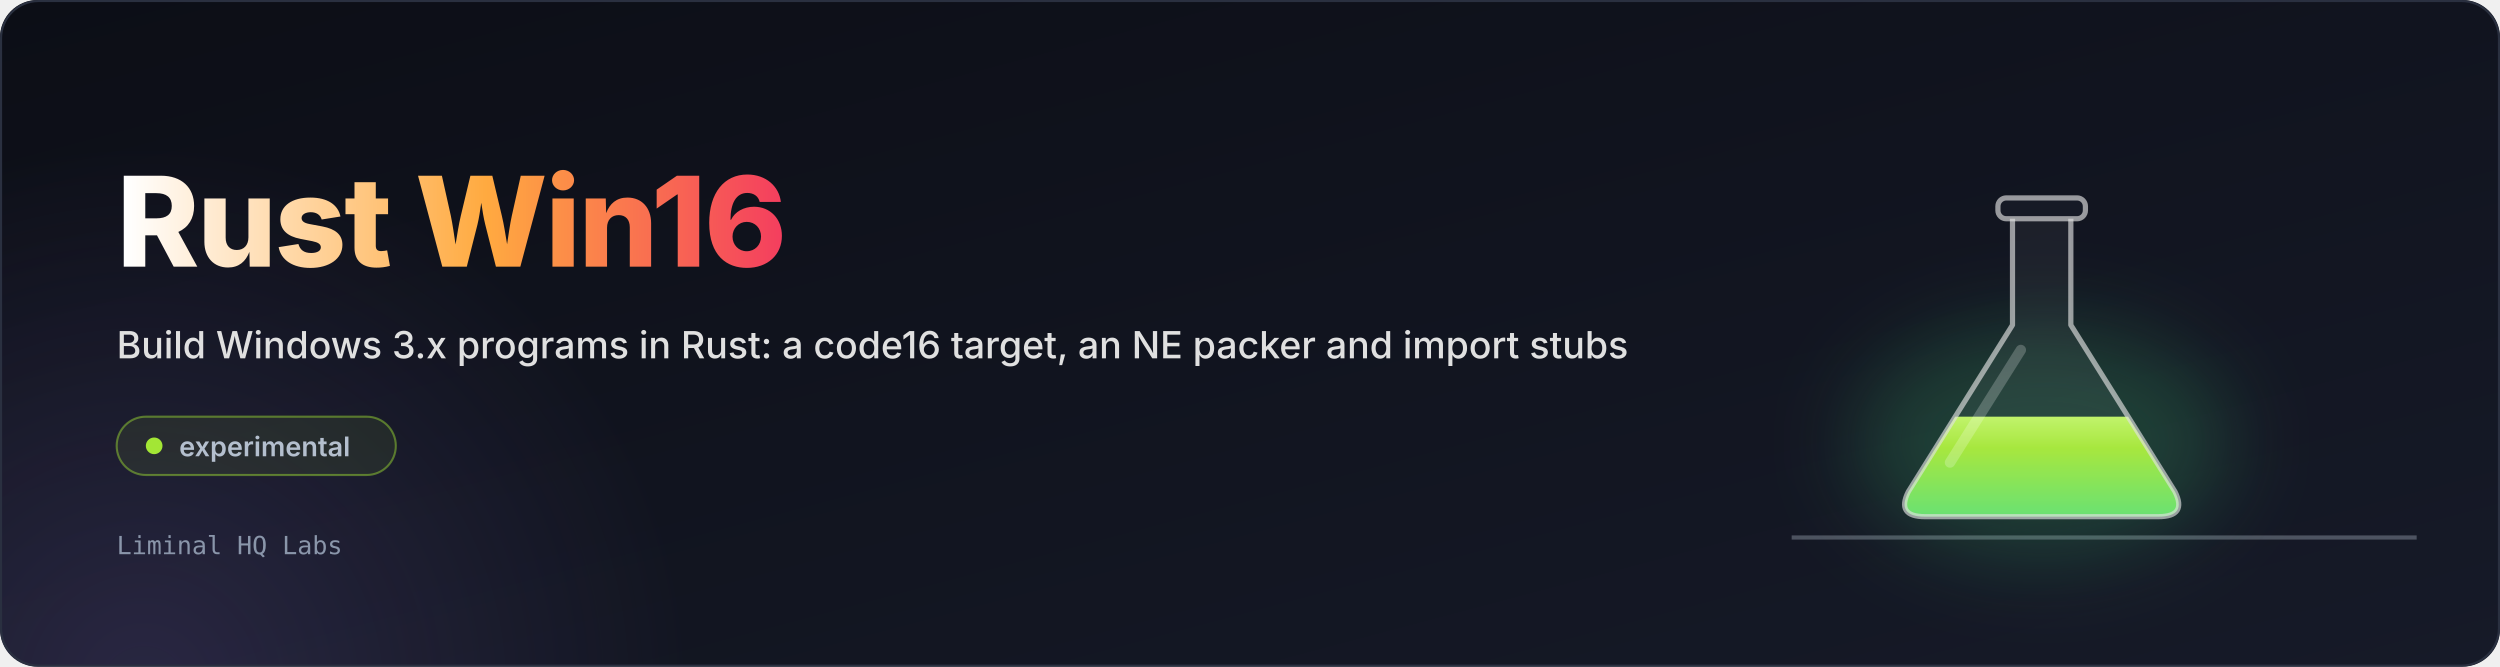
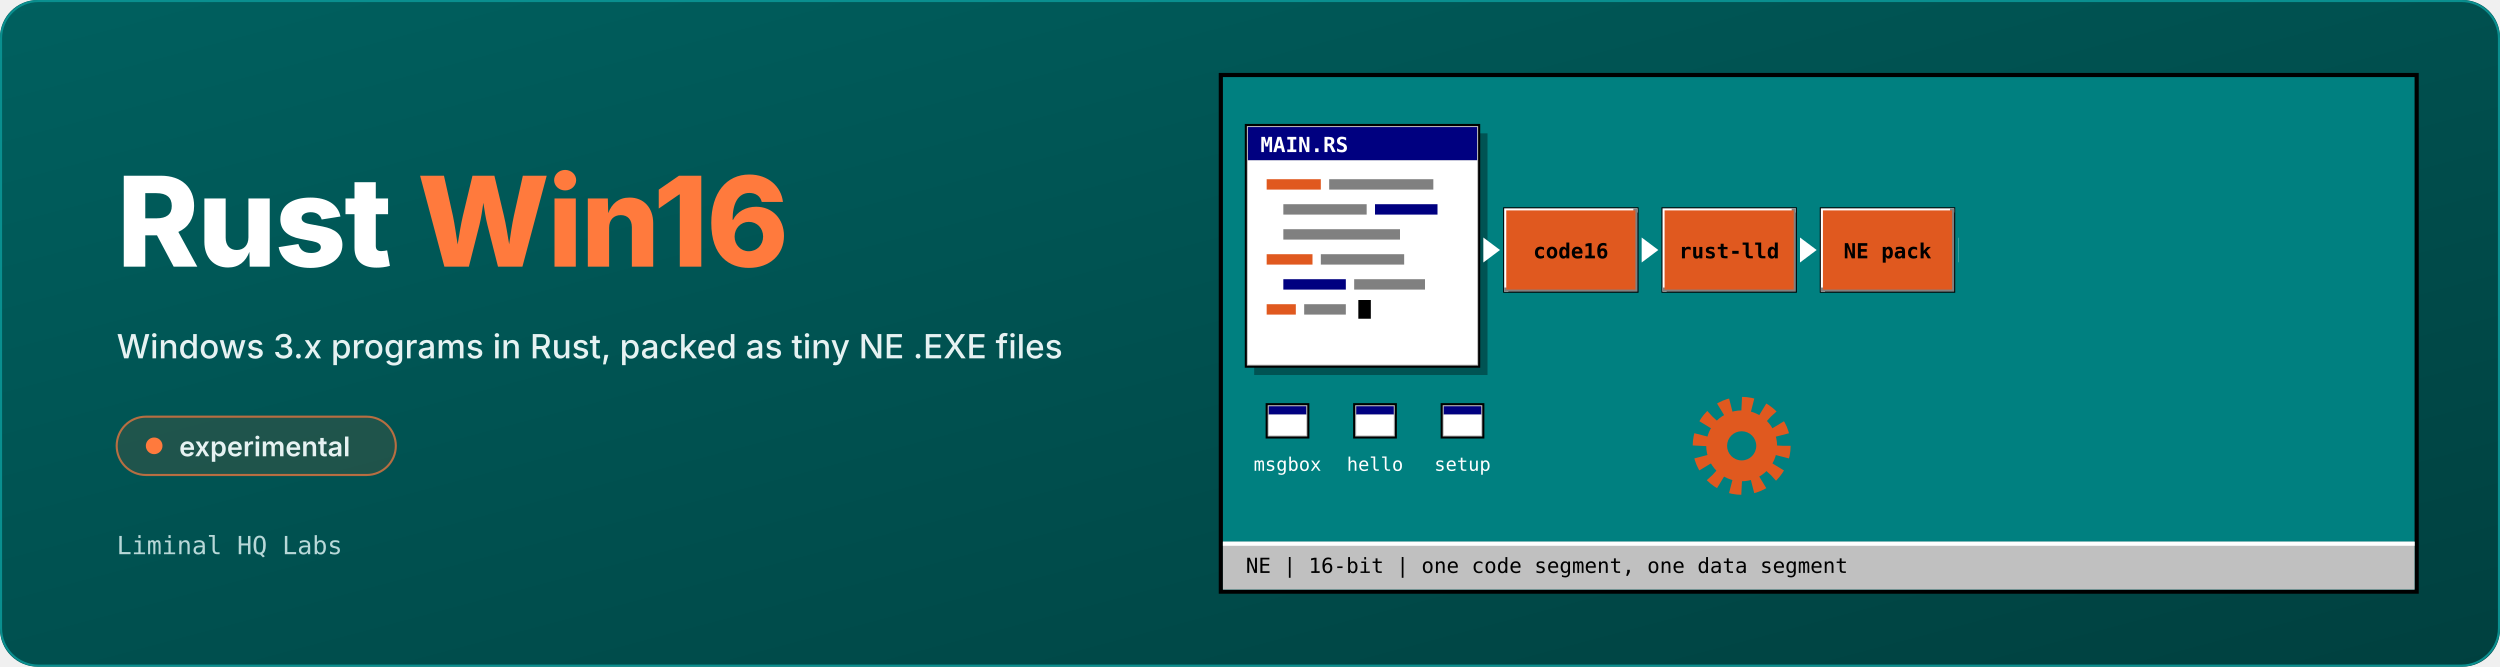
<svg xmlns="http://www.w3.org/2000/svg" width="1200" height="320" viewBox="0 0 1200 320" role="img" aria-labelledby="hero-title hero-desc" data-loop="9">
  <style>
		.ui { font-family: ui-sans-serif, system-ui, -apple-system, 'Segoe UI', 'Adwaita Sans', Inter, sans-serif; }
		.mono { font-family: ui-monospace, 'JetBrains Mono', 'SFMono-Regular', Menlo, Consolas, monospace; }
- 		.bg-a { stop-color: #0c0e16; }
- 		.bg-b { stop-color: #161a28; }
- 		.edge { fill: none; stroke: #2a3040; }
+ 		.bg-a { stop-color: #00605f; }
+ 		.bg-b { stop-color: #00403f; }
+ 		.edge { fill: none; stroke: #0a8f8f; }
		.static { display: none; }
		@media (prefers-color-scheme: dark) {
- 			.bg-a { stop-color: #050507; }
- 			.bg-b { stop-color: #0e1019; }
- 			.edge { stroke: #1d212c; }
+ 			.bg-a { stop-color: #00302f; }
+ 			.bg-b { stop-color: #001a1b; }
+ 			.edge { stroke: #004a4a; }
		}
		@media (prefers-reduced-motion: reduce) {
			.motion { display: none; }
			.static { display: inline; }
		}
	</style>
  <defs>
    <linearGradient id="bg" x1="0" y1="0" x2="1" y2="1">
      <stop class="bg-a" offset="0" />
      <stop class="bg-b" offset="1" />
    </linearGradient>
-     <linearGradient id="afterglow" x1="0" y1="0" x2="1" y2="0">
-       <stop offset="0" stop-color="#ffffff" />
-       <stop offset="0.55" stop-color="#ffaa40" />
-       <stop offset="1" stop-color="#f43f5e" />
-     </linearGradient>
-     <linearGradient id="liquid" x1="0" y1="0" x2="0" y2="1">
-       <stop offset="0" stop-color="#bef264" />
-       <stop offset="0.25" stop-color="#a3e635" />
-       <stop offset="1" stop-color="#4ade80" />
-     </linearGradient>
-     <radialGradient id="wash">
-       <stop offset="0" stop-color="#a78bfa" stop-opacity="0.16" />
-       <stop offset="1" stop-color="#a78bfa" stop-opacity="0" />
-     </radialGradient>
-     <filter id="haze" x="-60%" y="-60%" width="220%" height="220%">
-       <feGaussianBlur stdDeviation="20" />
-     </filter>
+     <g id="gear">
+       <circle cx="836" cy="214" r="20" fill="none" stroke="#e0591f" stroke-width="7" stroke-dasharray="5.24 5.23" />
+       <circle cx="836" cy="214" r="17" fill="#e0591f" />
+       <circle cx="836" cy="214" r="7" fill="#008080" />
+     </g>
    <clipPath id="frame">
      <rect width="1200" height="320" rx="18" />
-     </clipPath>
-     <clipPath id="flask-in">
-       <path d="M966 104V156L916 236Q910 248 924 248H1036Q1050 248 1044 236L994 156V104Z" />
    </clipPath>
  </defs>
  <g clip-path="url(#frame)">
    <rect data-bg="" width="1200" height="320" fill="url(#bg)" />
-     <circle cx="70" cy="330" r="260" fill="url(#wash)" />
-     <text class="ui" x="56" y="128" font-size="60" font-weight="800" letter-spacing="-1" fill="url(#afterglow)">Rust Win16</text>
-     <text class="ui" x="56" y="172" font-size="18" font-weight="500" fill="#e0e0e0">Build Windows 3.x programs in Rust: a code16 target, an NE packer and import stubs</text>
-     <g class="ui" font-size="13" font-weight="600" fill="#b4bfce">
-       <rect id="chip-status" data-box="" x="56" y="200" width="134" height="28" rx="14" fill="#a3e635" fill-opacity="0.08" stroke="#a3e635" stroke-opacity="0.45" />
-       <circle class="motion" cx="74" cy="214" r="4" fill="#a3e635">
+     <text class="ui" x="56" y="128" font-size="60" font-weight="800" letter-spacing="-1" fill="#ffffff">Rust <tspan fill="#ff7a3d">Win16</tspan>
+     </text>
+     <text class="ui" x="56" y="172" font-size="16" font-weight="500" fill="#e6f2f2">Windows 3.x programs in Rust, packed as tiny NE .EXE files</text>
+     <g class="ui" font-size="13" font-weight="600" fill="#e6f2f2">
+       <rect id="chip-status" data-box="" x="56" y="200" width="134" height="28" rx="14" fill="#e0591f" fill-opacity="0.14" stroke="#ff7a3d" stroke-opacity="0.7" />
+       <circle class="motion" cx="74" cy="214" r="4" fill="#ff7a3d">
        <animate attributeName="opacity" dur="3s" repeatCount="indefinite" calcMode="spline" keyTimes="0;0.5;1" keySplines="0.45 0 0.55 1;0.45 0 0.55 1" values="1;0.35;1" />
      </circle>
-       <circle class="static" cx="74" cy="214" r="4" fill="#a3e635" />
+       <circle class="static" cx="74" cy="214" r="4" fill="#ff7a3d" />
      <text data-for="chip-status" x="86" y="219">experimental</text>
    </g>
-     <text class="mono" x="56" y="266" font-size="12" fill="#8a96aa">Liminal HQ Labs</text>
-     <rect x="860" y="257" width="300" height="2" fill="#b4bfce" opacity="0.35" />
+     <text class="mono" x="56" y="266" font-size="12" fill="#b8d8d8">Liminal HQ Labs</text>
+     <rect x="586" y="36" width="574" height="248" fill="#008080" stroke="#000000" stroke-width="2" />
+     <rect x="602" y="64" width="112" height="116" fill="#000000" opacity="0.35" />
+     <rect x="598" y="60" width="112" height="116" fill="#c0c0c0" stroke="#000000" />
+     <rect x="599" y="61" width="110" height="16" fill="#000080" />
+     <text class="mono" x="605" y="73" font-size="10" font-weight="700" fill="#ffffff">MAIN.RS</text>
+     <rect x="599" y="77" width="110" height="98" fill="#ffffff" />
+     <g fill="#e0591f">
+       <rect x="608" y="86" width="26" height="5" />
+       <rect x="608" y="122" width="22" height="5" />
+       <rect x="608" y="146" width="14" height="5" />
+     </g>
+     <g fill="#000080">
+       <rect x="660" y="98" width="30" height="5" />
+       <rect x="616" y="134" width="30" height="5" />
+     </g>
+     <g fill="#808080">
+       <rect x="638" y="86" width="50" height="5" />
+       <rect x="616" y="98" width="40" height="5" />
+       <rect x="616" y="110" width="56" height="5" />
+       <rect x="634" y="122" width="40" height="5" />
+       <rect x="650" y="134" width="34" height="5" />
+       <rect x="626" y="146" width="20" height="5" />
+     </g>
+     <rect class="motion" x="652" y="144" width="6" height="9" fill="#000000">
+       <animate attributeName="opacity" dur="1.5s" repeatCount="indefinite" calcMode="discrete" keyTimes="0;0.5;1" values="1;0;1" />
+     </rect>
+     <rect class="static" x="652" y="144" width="6" height="9" fill="#000000" />
+     <g fill="#ffffff">
+       <path d="M712 114L720 120L712 126Z" />
+       <path d="M788 114L796 120L788 126Z" />
+       <path d="M864 114L872 120L864 126Z" />
+       <path d="M940 114L948 120L940 126Z" />
+       <path d="M992 114L1000 120L992 126Z" />
+     </g>
+     <g stroke="#000000">
+       <rect x="722" y="100" width="64" height="40" fill="#c0c0c0" />
+       <rect x="798" y="100" width="64" height="40" fill="#c0c0c0" />
+       <rect x="874" y="100" width="64" height="40" fill="#c0c0c0" />
+     </g>
+     <g fill="none" stroke-linecap="square">
+       <path d="M723 139V101H785" stroke="#ffffff" stroke-width="2" />
+       <path d="M799 139V101H861" stroke="#ffffff" stroke-width="2" />
+       <path d="M875 139V101H937" stroke="#ffffff" stroke-width="2" />
+       <path d="M723 139H785V101" stroke="#808080" stroke-width="2" />
+       <path d="M799 139H861V101" stroke="#808080" stroke-width="2" />
+       <path d="M875 139H937V101" stroke="#808080" stroke-width="2" />
+     </g>
+     <g class="motion" fill="#e0591f">
+       <rect x="723" y="101" width="62" height="38">
+         <animate attributeName="opacity" dur="9s" repeatCount="indefinite" keyTimes="0;0.08;0.1;0.2;0.22;1" values="0;0;0.7;0.7;0;0" />
+       </rect>
+       <rect x="799" y="101" width="62" height="38">
+         <animate attributeName="opacity" dur="9s" repeatCount="indefinite" keyTimes="0;0.23;0.25;0.36;0.38;1" values="0;0;0.7;0.7;0;0" />
+       </rect>
+       <rect x="875" y="101" width="62" height="38">
+         <animate attributeName="opacity" dur="9s" repeatCount="indefinite" keyTimes="0;0.39;0.41;0.52;0.54;1" values="0;0;0.7;0.7;0;0" />
+       </rect>
+     </g>
+     <g class="mono" font-size="10" font-weight="700" fill="#000000" text-anchor="middle">
+       <rect id="stage-1" data-box="" x="722" y="100" width="64" height="40" fill="none" />
+       <text data-for="stage-1" x="754" y="124">code16</text>
+       <rect id="stage-2" data-box="" x="798" y="100" width="64" height="40" fill="none" />
+       <text data-for="stage-2" x="830" y="124">rust-lld</text>
+       <rect id="stage-3" data-box="" x="874" y="100" width="64" height="40" fill="none" />
+       <text data-for="stage-3" x="906" y="124">NE pack</text>
+     </g>
+     <use class="motion" href="#gear">
+       <animateTransform data-cyclic="" attributeName="transform" type="rotate" dur="3s" repeatCount="indefinite" values="0 836 214;360 836 214" />
+     </use>
+     <use class="static" href="#gear" />
+     <rect x="950" y="102" width="40" height="34" fill="#c0c0c0" stroke="#000000" />
+     <rect x="951" y="103" width="38" height="8" fill="#000080" />
+     <rect x="951" y="111" width="38" height="24" fill="#ffffff" />
+     <rect x="958" y="118" width="14" height="4" fill="#e0591f" />
+     <rect x="958" y="126" width="22" height="4" fill="#808080" />
+     <text class="mono" x="970" y="154" font-size="9" font-weight="700" text-anchor="middle" fill="#ffffff">WIN16.EXE</text>
+     <rect x="1008" y="68" width="144" height="104" fill="#000000" opacity="0.35" />
+     <rect x="1004" y="64" width="144" height="104" fill="#c0c0c0" stroke="#000000" stroke-width="2" />
+     <rect x="1006" y="66" width="140" height="18" fill="#000080" />
+     <text class="mono" x="1014" y="79" font-size="10" font-weight="700" fill="#ffffff">Win16</text>
+     <circle cx="1030" cy="108" r="12" fill="#000080" stroke="#ffffff" stroke-width="1.5" />
+     <text class="ui" x="1030" y="114" font-size="16" font-weight="800" text-anchor="middle" fill="#ffffff">i</text>
+     <rect id="msg-text" data-box="" x="1044" y="90" width="104" height="38" fill="#c0c0c0" />
+     <text data-for="msg-text" class="mono" x="1049" y="105" font-size="11" fill="#000000">Hello, Win16!</text>
+     <text data-for="msg-text" class="mono" x="1049" y="120" font-size="11" fill="#000000">Built in Rust.</text>
+     <rect id="msg-ok" data-box="" x="1052" y="136" width="48" height="22" fill="#c0c0c0" stroke="#000000" stroke-width="2" />
+     <path d="M1054 156V138H1098" fill="none" stroke="#ffffff" stroke-width="2" />
+     <path d="M1054 156H1098V138" fill="none" stroke="#808080" stroke-width="2" />
+     <text data-for="msg-ok" class="mono" x="1076" y="151" font-size="11" font-weight="700" text-anchor="middle" fill="#000000">OK</text>
+     <g class="motion" fill="#008080">
+       <rect x="940" y="90" width="62" height="80" opacity="1">
+         <animate attributeName="opacity" dur="9s" repeatCount="indefinite" keyTimes="0;0.54;0.58;0.94;1" values="1;1;0;0;1" />
+       </rect>
+       <rect x="1002" y="56" width="152" height="126" opacity="1">
+         <animate attributeName="opacity" dur="9s" repeatCount="indefinite" keyTimes="0;0.62;0.68;0.94;1" values="1;1;0;0;1" />
+       </rect>
+     </g>
    <g class="motion">
-       <ellipse cx="980" cy="212" rx="90" ry="56" fill="#4ade80" opacity="0.2" filter="url(#haze)">
-         <animate attributeName="opacity" dur="4.5s" repeatCount="indefinite" calcMode="spline" keyTimes="0;0.5;1" keySplines="0.45 0 0.55 1;0.45 0 0.55 1" values="0.16;0.32;0.16" />
-       </ellipse>
+       <rect x="706" y="146" width="10" height="10" fill="#e0591f" stroke="#ffffff" opacity="0">
+         <animate attributeName="x" dur="9s" repeatCount="indefinite" keyTimes="0;0.05;0.55;1" values="706;706;930;930" />
+         <animate attributeName="opacity" dur="9s" repeatCount="indefinite" keyTimes="0;0.05;0.07;0.52;0.55;1" values="0;0;1;1;0;0" />
+       </rect>
    </g>
-     <ellipse class="static" cx="980" cy="212" rx="90" ry="56" fill="#4ade80" opacity="0.24" filter="url(#haze)" />
-     <g clip-path="url(#flask-in)">
-       <path fill="url(#liquid)" d="M900 200H1060V260H900Z" />
-       <g class="motion" fill="#ecfccb">
-         <circle cx="962" cy="244" r="3" opacity="0">
-           <animate attributeName="cy" dur="3s" repeatCount="indefinite" calcMode="spline" keyTimes="0;0.05;0.7;1" keySplines="0 0 1 1;0.5 0 0.8 1;0 0 1 1" values="244;244;204;204" />
-           <animate attributeName="opacity" dur="3s" repeatCount="indefinite" keyTimes="0;0.05;0.15;0.6;0.7;1" values="0;0;0.85;0.85;0;0" />
-         </circle>
-         <circle cx="990" cy="244" r="4" opacity="0">
-           <animate attributeName="cy" dur="4.5s" repeatCount="indefinite" calcMode="spline" keyTimes="0;0.3;0.9;1" keySplines="0 0 1 1;0.5 0 0.8 1;0 0 1 1" values="244;244;204;204" />
-           <animate attributeName="opacity" dur="4.5s" repeatCount="indefinite" keyTimes="0;0.3;0.4;0.8;0.9;1" values="0;0;0.8;0.8;0;0" />
-         </circle>
-         <circle cx="1010" cy="242" r="2.5" opacity="0">
-           <animate attributeName="cy" dur="3s" repeatCount="indefinite" calcMode="spline" keyTimes="0;0.4;0.95;1" keySplines="0 0 1 1;0.5 0 0.8 1;0 0 1 1" values="242;242;205;205" />
-           <animate attributeName="opacity" dur="3s" repeatCount="indefinite" keyTimes="0;0.4;0.5;0.85;0.95;1" values="0;0;0.85;0.85;0;0" />
-         </circle>
-       </g>
-       <g class="static" fill="#ecfccb" opacity="0.8">
-         <circle cx="962" cy="226" r="3" />
-         <circle cx="990" cy="214" r="4" />
-         <circle cx="1010" cy="236" r="2.5" />
-       </g>
+     <g stroke="#000000">
+       <rect x="608" y="194" width="20" height="16" fill="#c0c0c0" />
+       <rect x="650" y="194" width="20" height="16" fill="#c0c0c0" />
+       <rect x="692" y="194" width="20" height="16" fill="#c0c0c0" />
    </g>
-     <path d="M966 104V156L916 236Q910 248 924 248H1036Q1050 248 1044 236L994 156V104" fill="#ffffff" fill-opacity="0.05" stroke="#e0e0e0" stroke-opacity="0.65" stroke-width="2.5" stroke-linejoin="round" />
-     <rect x="959" y="95" width="42" height="10" rx="4" fill="#161a26" stroke="#e0e0e0" stroke-opacity="0.65" stroke-width="2.5" />
-     <path d="M936 222L970 168" stroke="#ffffff" stroke-opacity="0.22" stroke-width="5" stroke-linecap="round" />
+     <g fill="#000080">
+       <rect x="609" y="195" width="18" height="4" />
+       <rect x="651" y="195" width="18" height="4" />
+       <rect x="693" y="195" width="18" height="4" />
+     </g>
+     <g fill="#ffffff">
+       <rect x="609" y="199" width="18" height="10" />
+       <rect x="651" y="199" width="18" height="10" />
+       <rect x="693" y="199" width="18" height="10" />
+     </g>
+     <g class="mono" font-size="9" fill="#ffffff" text-anchor="middle">
+       <text x="618" y="226">msgbox</text>
+       <text x="660" y="226">hello</text>
+       <text x="702" y="226">setup</text>
+     </g>
+     <rect id="status-bar" data-box="" x="587" y="260" width="572" height="23" fill="#c0c0c0" />
+     <rect x="587" y="260" width="572" height="2" fill="#ffffff" />
+     <text data-for="status-bar" class="mono" x="598" y="275" font-size="10" fill="#000000">NE  |  16-bit  |  one code segment, one data segment</text>
  </g>
  <rect class="edge" x="0.5" y="0.5" width="1199" height="319" rx="18" />
</svg>
